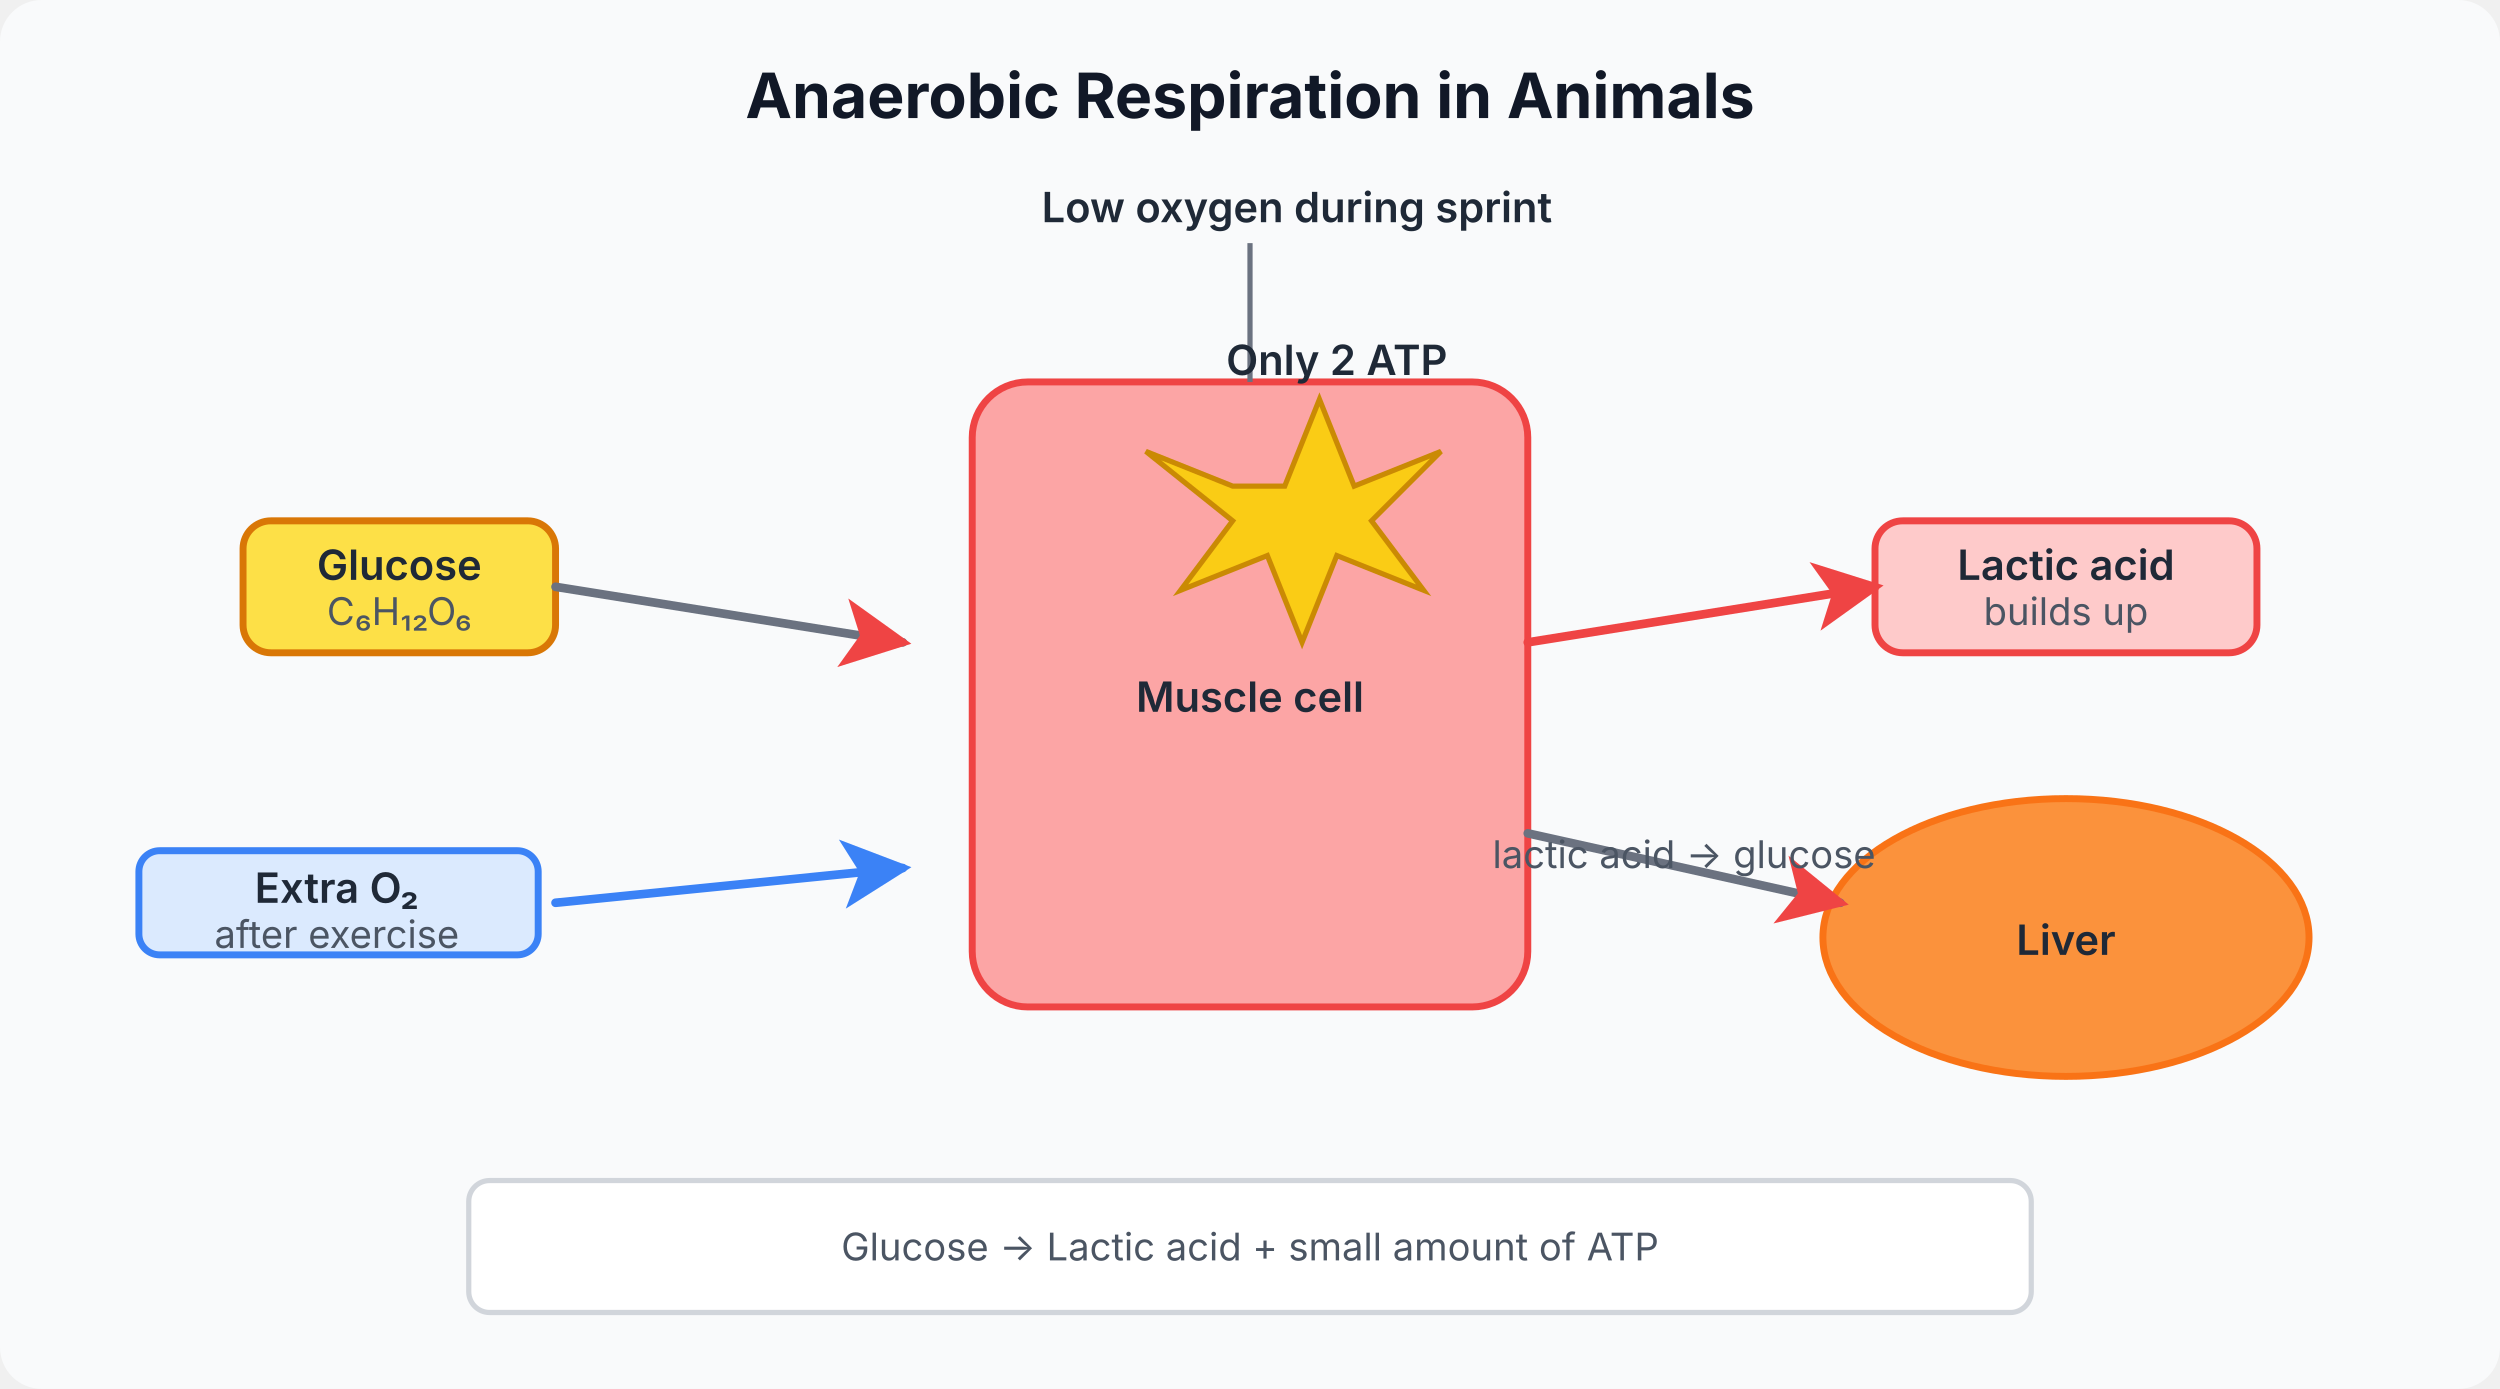
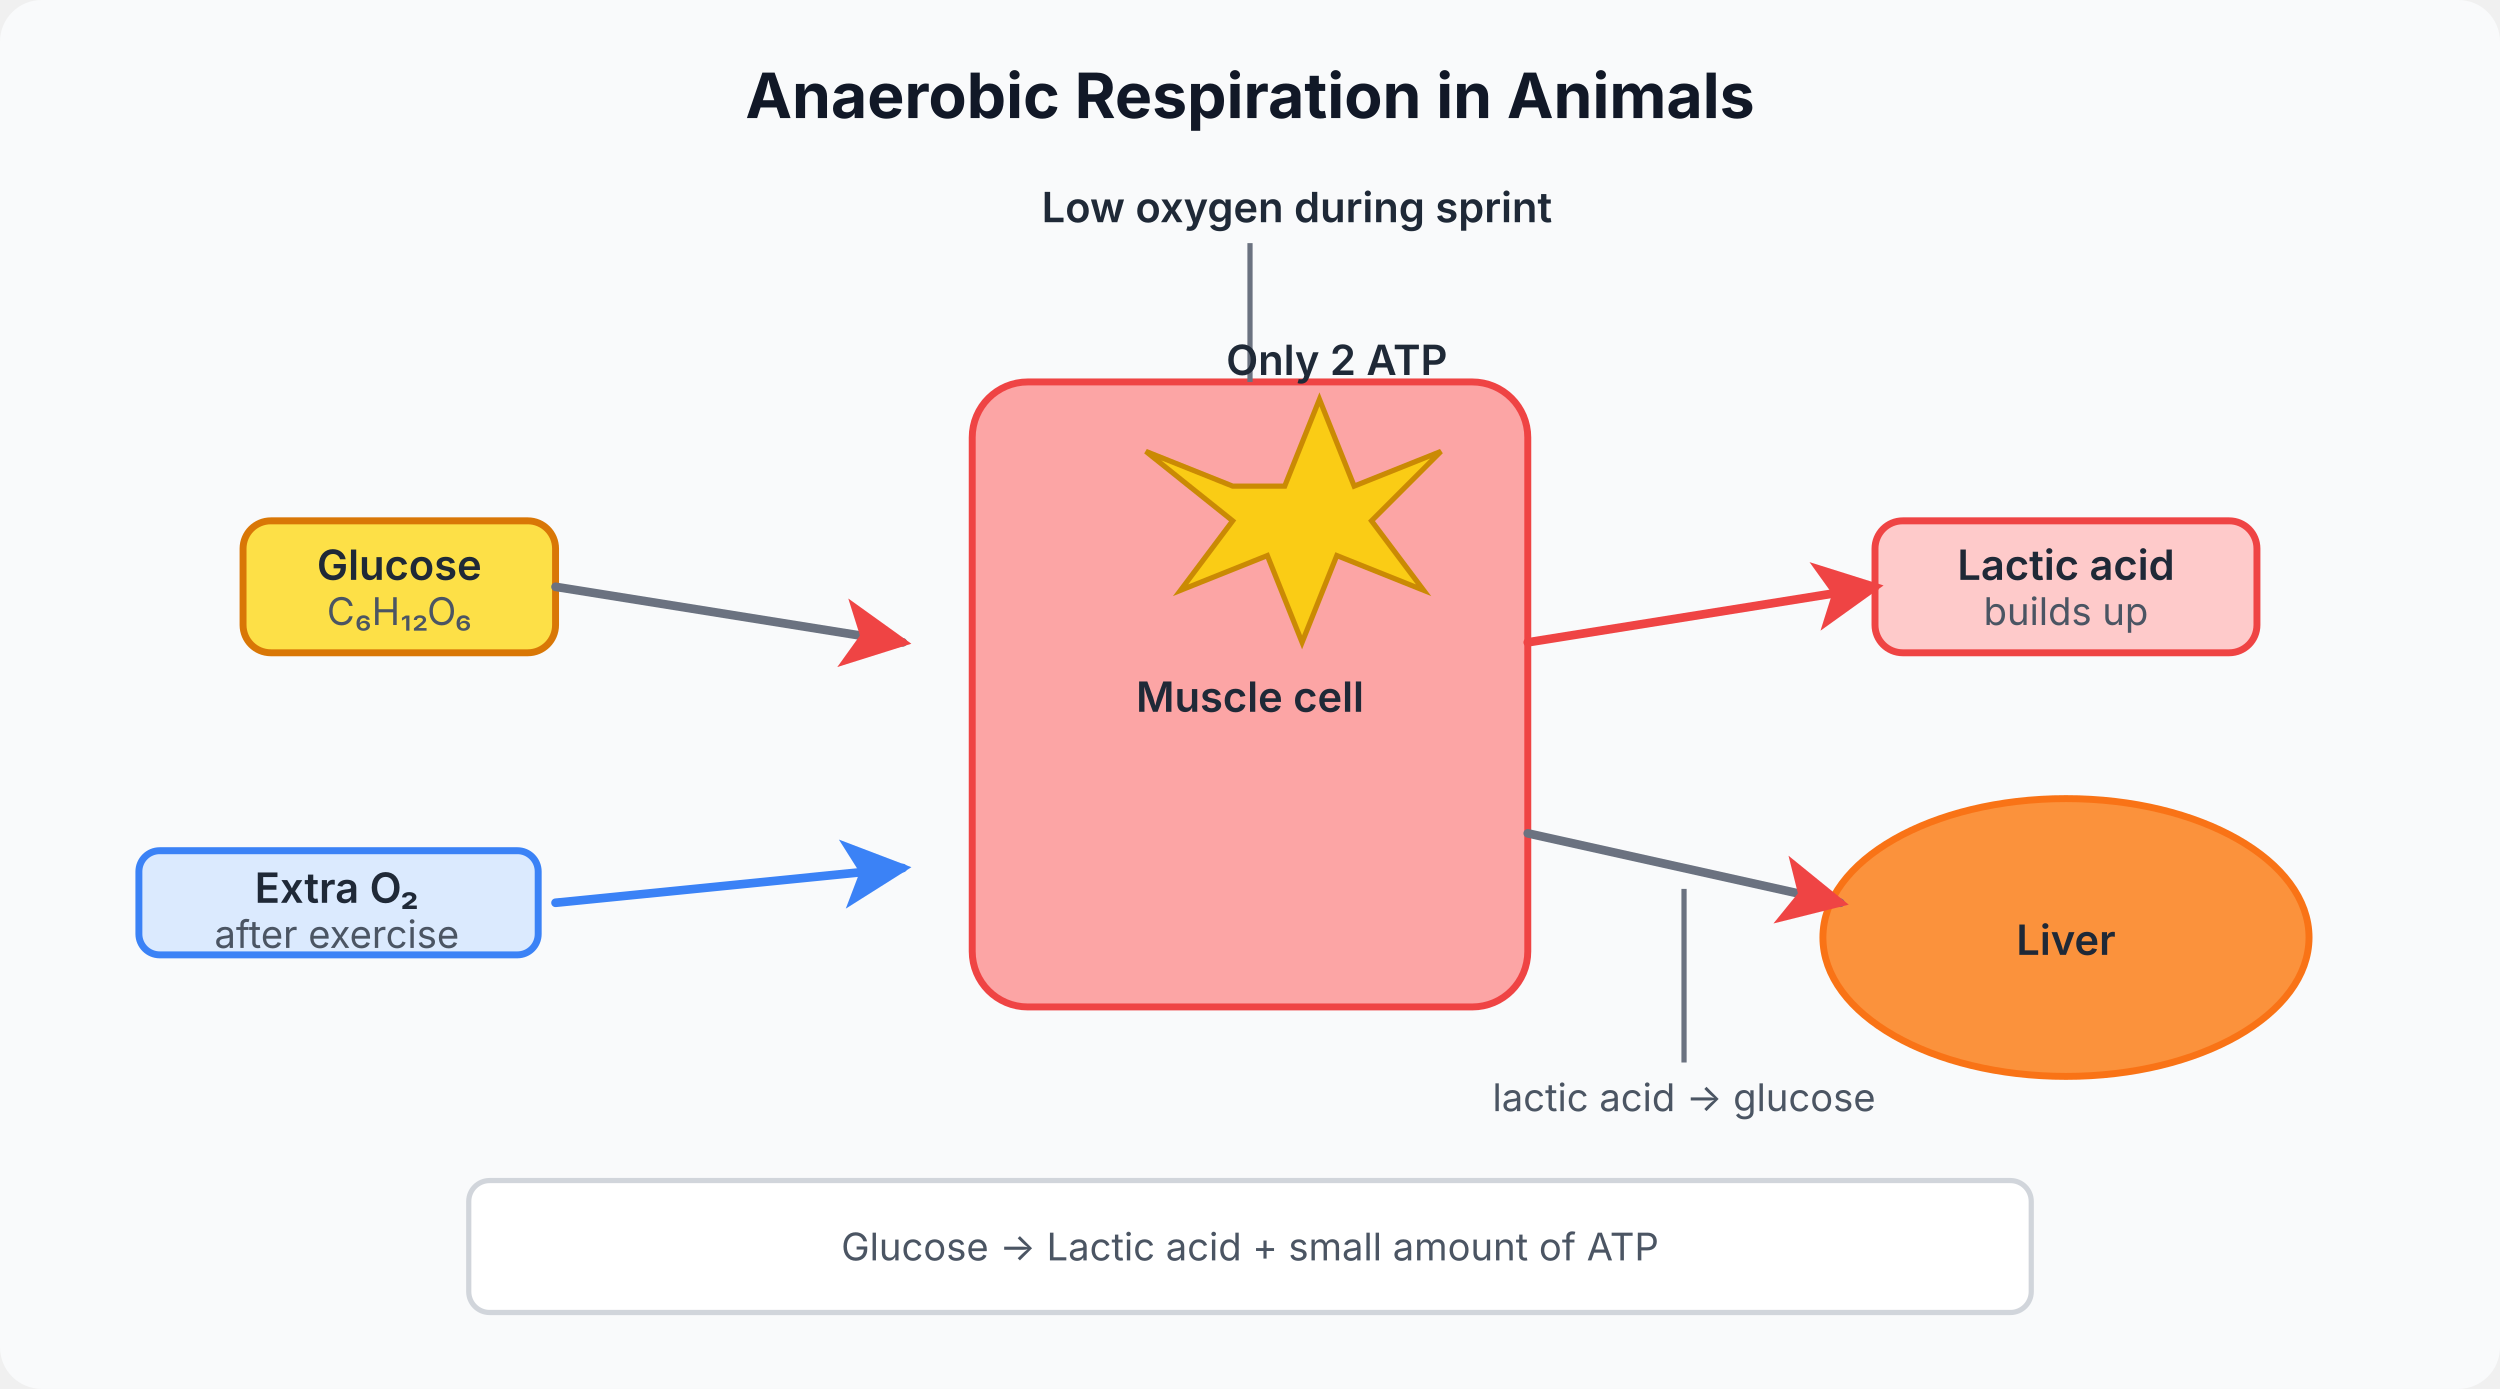
<svg xmlns="http://www.w3.org/2000/svg" viewBox="0 0 720 400" role="img" aria-labelledby="title desc">
  <defs>
    <style>
      .label { font-family: system-ui, -apple-system, BlinkMacSystemFont, sans-serif; font-size: 12px; font-weight: 600; fill: #1f2937; }
      .sublabel { font-family: system-ui, -apple-system, BlinkMacSystemFont, sans-serif; font-size: 11px; fill: #4b5563; }
      .title { font-family: system-ui, -apple-system, BlinkMacSystemFont, sans-serif; font-size: 18px; font-weight: 700; fill: #111827; }
      .line { stroke: #6b7280; stroke-width: 1.5; fill: none; }
      .label-bg { fill: #f9fafb; }
      .arrow { fill: none; stroke-width: 2.5; stroke-linecap: round; stroke-linejoin: round; }
      .muscle { fill: #fca5a5; stroke: #ef4444; stroke-width: 2; }
    </style>
    <marker id="arrow-red" markerWidth="8" markerHeight="8" refX="7" refY="4" orient="auto">
      <path d="M0,0 L8,4 L0,8 L2,4 Z" fill="#ef4444" />
    </marker>
    <marker id="arrow-blue" markerWidth="8" markerHeight="8" refX="7" refY="4" orient="auto">
      <path d="M0,0 L8,4 L0,8 L2,4 Z" fill="#3b82f6" />
    </marker>
  </defs>
  <rect width="720" height="400" fill="#f9fafb" rx="12" />
  <text x="360" y="34" text-anchor="middle" class="title">Anaerobic Respiration in Animals</text>
  <rect x="280" y="110" width="160" height="180" rx="16" class="muscle" />
  <text x="360" y="205" text-anchor="middle" class="label" fill="#7f1d1d">Muscle cell</text>
  <line x1="360" y1="110" x2="360" y2="70" class="line" />
  <rect x="293" y="52" width="160" height="18" rx="4" class="label-bg" />
  <text x="300" y="64" class="label" fill="#b91c1c">Low oxygen during sprint</text>
  <rect x="70" y="150" width="90" height="38" rx="8" fill="#fde047" stroke="#d97706" stroke-width="2" />
  <text x="115" y="167" text-anchor="middle" class="label">Glucose</text>
  <text x="115" y="180" text-anchor="middle" class="sublabel">C₆H₁₂O₆</text>
  <line x1="160" y1="169" x2="260" y2="185" class="arrow" stroke="#6b7280" marker-end="url(#arrow-red)" />
  <rect x="540" y="150" width="110" height="38" rx="8" fill="#fecaca" stroke="#ef4444" stroke-width="2" />
  <text x="595" y="167" text-anchor="middle" class="label">Lactic acid</text>
  <text x="595" y="180" text-anchor="middle" class="sublabel">builds up</text>
  <line x1="440" y1="185" x2="540" y2="169" class="arrow" stroke="#ef4444" marker-end="url(#arrow-red)" />
  <path d="M370,140 L380,115 L390,140 L415,130 L395,150 L410,170 L385,160 L375,185 L365,160 L340,170 L355,150 L330,130 L355,140 Z" fill="#facc15" stroke="#ca8a04" stroke-width="1.5" />
  <text x="385" y="108" text-anchor="middle" class="label" fill="#a16207">Only 2 ATP</text>
  <line x1="160" y1="260" x2="260" y2="250" class="arrow" stroke="#3b82f6" marker-end="url(#arrow-blue)" />
  <rect x="40" y="245" width="115" height="30" rx="6" fill="#dbeafe" stroke="#3b82f6" stroke-width="2" />
  <text x="97" y="260" text-anchor="middle" class="label">Extra O₂</text>
  <text x="97" y="273" text-anchor="middle" class="sublabel">after exercise</text>
  <ellipse cx="595" cy="270" rx="70" ry="40" fill="#fb923c" stroke="#f97316" stroke-width="2" />
  <text x="595" y="275" text-anchor="middle" class="label">Liver</text>
  <line x1="440" y1="240" x2="530" y2="260" class="arrow" stroke="#6b7280" marker-end="url(#arrow-red)" />
-   <text x="485" y="250" text-anchor="middle" class="sublabel">lactic acid → glucose</text>
+   <line x1="485" y1="256" x2="485" y2="306" stroke="#6b7280" stroke-width="1.5" />
+   <text x="485" y="320" text-anchor="middle" class="sublabel">lactic acid → glucose</text>
  <rect x="135" y="340" width="450" height="38" fill="#ffffff" stroke="#d1d5db" stroke-width="1.5" rx="6" />
  <text x="360" y="363" text-anchor="middle" class="sublabel">Glucose → Lactic acid + small amount of ATP</text>
</svg>
